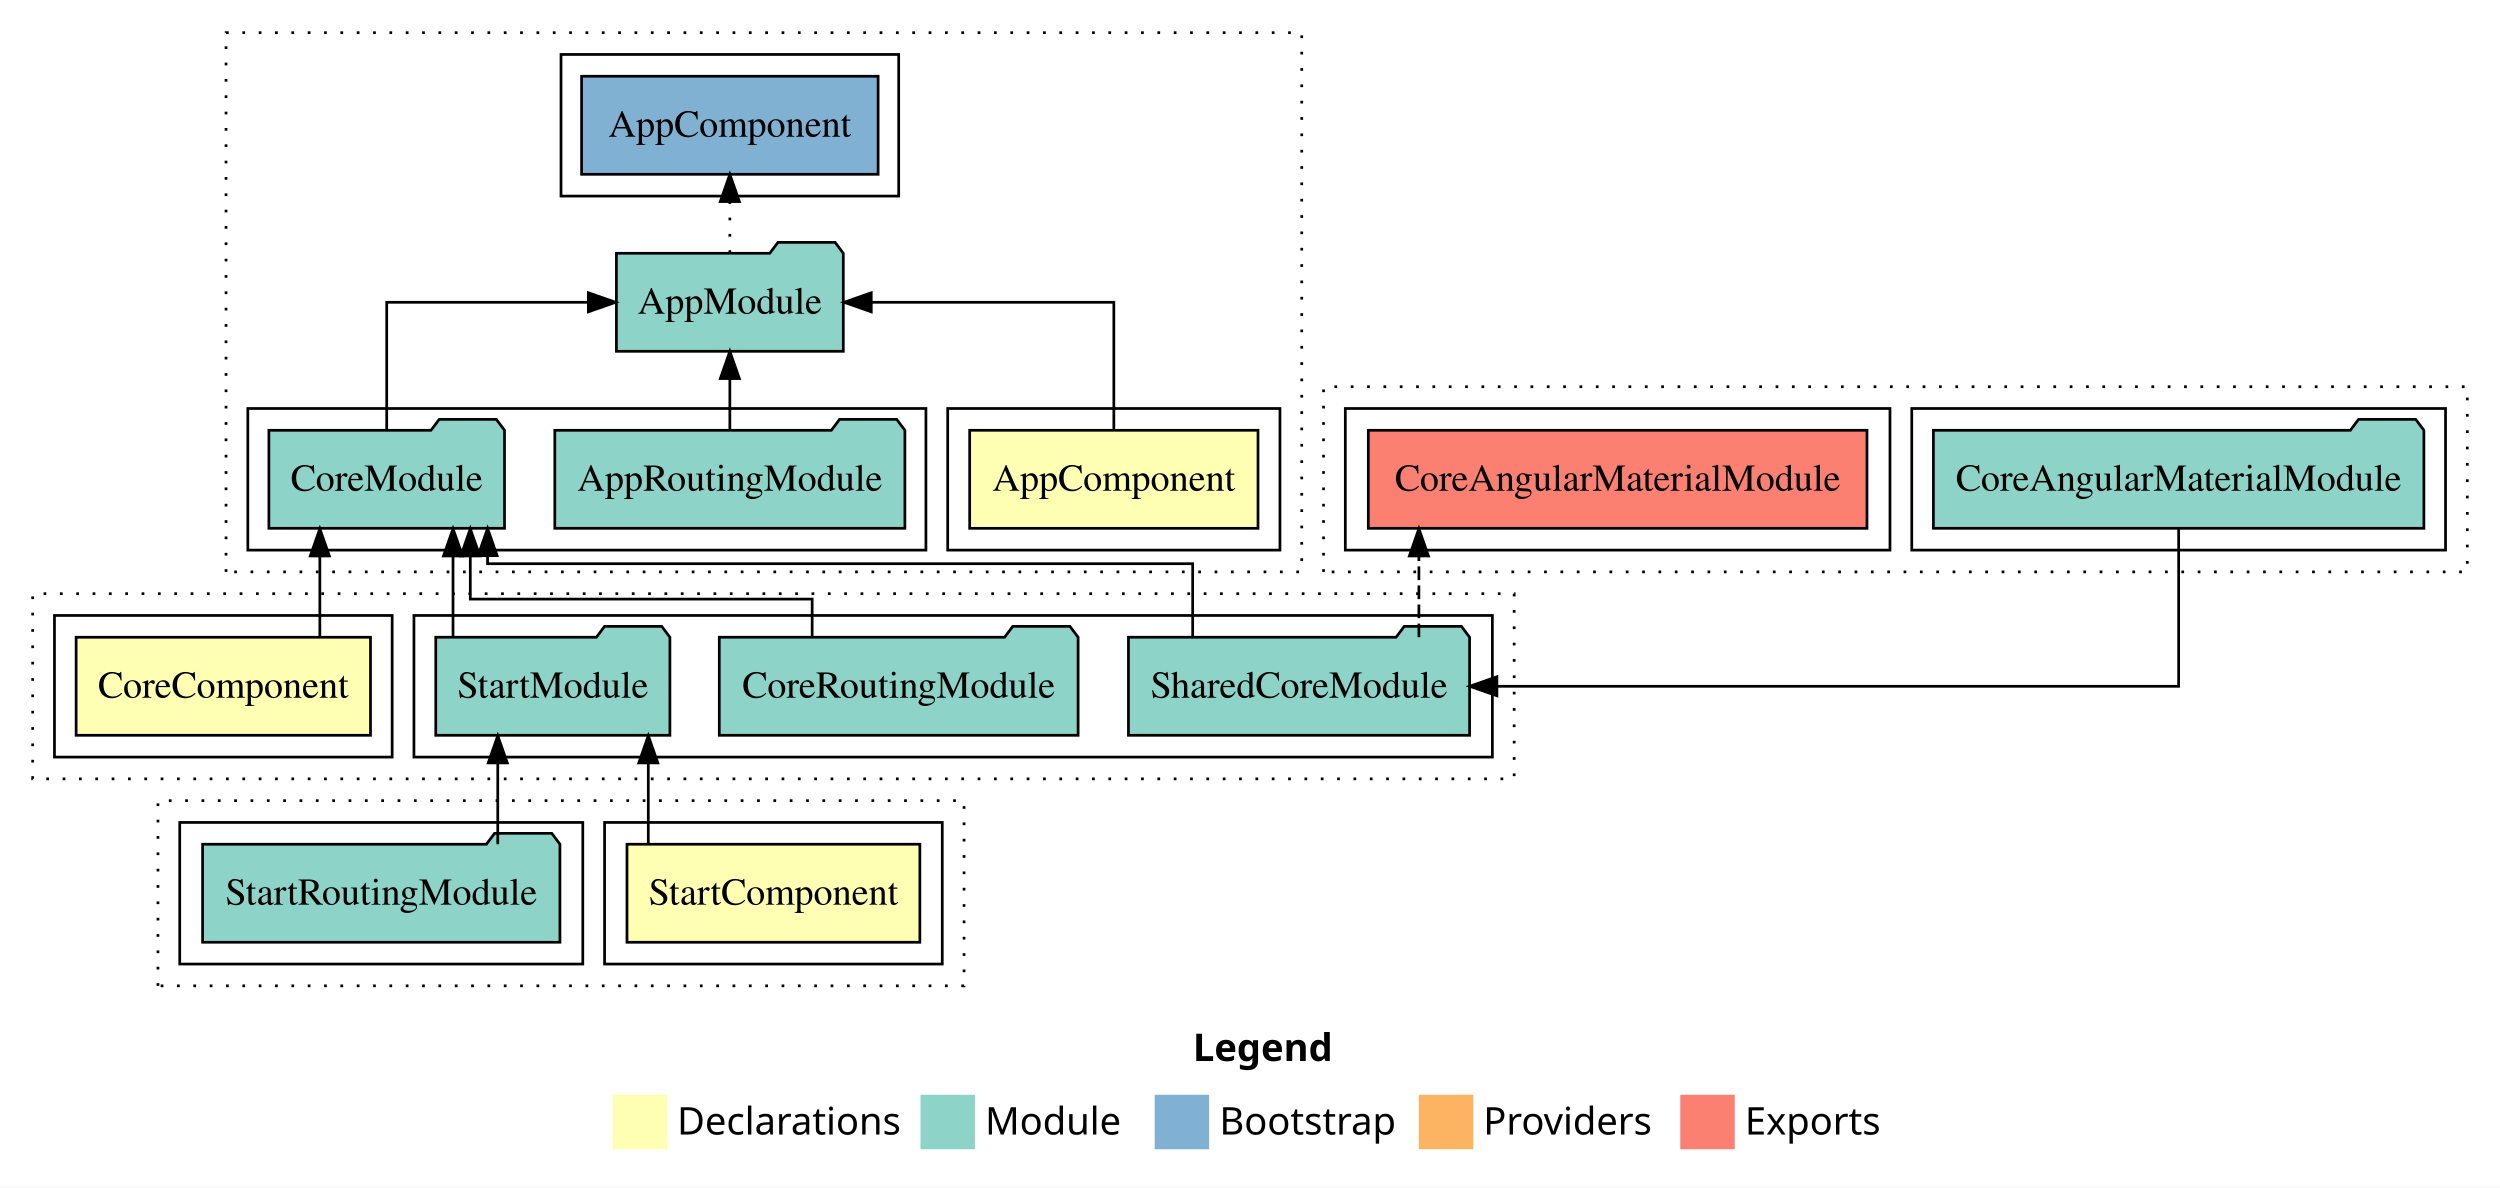
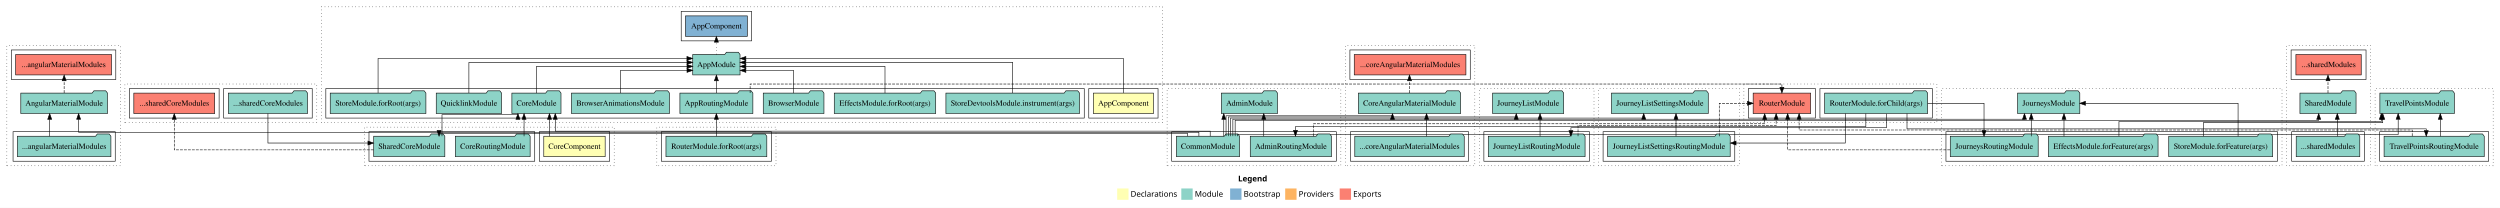
- <svg xmlns="http://www.w3.org/2000/svg" width="918pt" height="436pt" viewBox="0.00 0.00 918.00 436.00">
-   <g id="graph0" class="graph" transform="scale(1 1) rotate(0) translate(4 432)">
-     <polygon fill="#ffffff" stroke="transparent" points="-4,4 -4,-432 914,-432 914,4 -4,4" />
-     <text text-anchor="start" x="434.009" y="-42.4" font-family="sans-serif" font-weight="bold" font-size="14.00" fill="#000000">Legend</text>
-     <polygon fill="#ffffb3" stroke="transparent" points="221,-10 221,-30 241,-30 241,-10 221,-10" />
-     <text text-anchor="start" x="244.629" y="-15.4" font-family="sans-serif" font-size="14.00" fill="#000000">  Declarations</text>
-     <polygon fill="#8dd3c7" stroke="transparent" points="334,-10 334,-30 354,-30 354,-10 334,-10" />
-     <text text-anchor="start" x="357.725" y="-15.4" font-family="sans-serif" font-size="14.00" fill="#000000">  Module</text>
-     <polygon fill="#80b1d3" stroke="transparent" points="420,-10 420,-30 440,-30 440,-10 420,-10" />
-     <text text-anchor="start" x="443.781" y="-15.4" font-family="sans-serif" font-size="14.00" fill="#000000">  Bootstrap</text>
-     <polygon fill="#fdb462" stroke="transparent" points="517,-10 517,-30 537,-30 537,-10 517,-10" />
-     <text text-anchor="start" x="540.673" y="-15.4" font-family="sans-serif" font-size="14.00" fill="#000000">  Providers</text>
-     <polygon fill="#fb8072" stroke="transparent" points="613,-10 613,-30 633,-30 633,-10 613,-10" />
-     <text text-anchor="start" x="636.726" y="-15.4" font-family="sans-serif" font-size="14.00" fill="#000000">  Exports</text>
+ <svg xmlns="http://www.w3.org/2000/svg" width="4404pt" height="366pt" viewBox="0.00 0.00 4404.00 366.00">
+   <g id="graph0" class="graph" transform="scale(1 1) rotate(0) translate(4 362)">
+     <polygon fill="#ffffff" stroke="transparent" points="-4,4 -4,-362 4400,-362 4400,4 -4,4" />
+     <text text-anchor="start" x="2177.009" y="-42.4" font-family="sans-serif" font-weight="bold" font-size="14.00" fill="#000000">Legend</text>
+     <polygon fill="#ffffb3" stroke="transparent" points="1964,-10 1964,-30 1984,-30 1984,-10 1964,-10" />
+     <text text-anchor="start" x="1987.629" y="-15.4" font-family="sans-serif" font-size="14.00" fill="#000000">  Declarations</text>
+     <polygon fill="#8dd3c7" stroke="transparent" points="2077,-10 2077,-30 2097,-30 2097,-10 2077,-10" />
+     <text text-anchor="start" x="2100.725" y="-15.4" font-family="sans-serif" font-size="14.00" fill="#000000">  Module</text>
+     <polygon fill="#80b1d3" stroke="transparent" points="2163,-10 2163,-30 2183,-30 2183,-10 2163,-10" />
+     <text text-anchor="start" x="2186.781" y="-15.4" font-family="sans-serif" font-size="14.00" fill="#000000">  Bootstrap</text>
+     <polygon fill="#fdb462" stroke="transparent" points="2260,-10 2260,-30 2280,-30 2280,-10 2260,-10" />
+     <text text-anchor="start" x="2283.673" y="-15.4" font-family="sans-serif" font-size="14.00" fill="#000000">  Providers</text>
+     <polygon fill="#fb8072" stroke="transparent" points="2356,-10 2356,-30 2376,-30 2376,-10 2356,-10" />
+     <text text-anchor="start" x="2379.726" y="-15.4" font-family="sans-serif" font-size="14.00" fill="#000000">  Exports</text>
+     <g id="clust1" class="cluster">
+       <polygon fill="none" stroke="#000000" stroke-dasharray="1,5" points="2052,-70 2052,-206 2358,-206 2358,-70 2052,-70" />
+     </g>
+     <g id="clust3" class="cluster">
+       <polygon fill="none" stroke="#000000" points="2060,-78 2060,-130 2350,-130 2350,-78 2060,-78" />
+     </g>
    <g id="clust7" class="cluster">
-       <polygon fill="none" stroke="#000000" stroke-dasharray="1,5" points="79,-222 79,-420 474,-420 474,-222 79,-222" />
-     </g>
-     <g id="clust8" class="cluster">
-       <polygon fill="none" stroke="#000000" points="344,-230 344,-282 466,-282 466,-230 344,-230" />
+       <polygon fill="none" stroke="#000000" stroke-dasharray="1,5" points="3068,-146 3068,-214 3408,-214 3408,-146 3068,-146" />
+     </g>
+     <g id="clust9" class="cluster">
+       <polygon fill="none" stroke="#000000" points="3202,-154 3202,-206 3400,-206 3400,-154 3202,-154" />
    </g>
    <g id="clust10" class="cluster">
-       <polygon fill="none" stroke="#000000" points="87,-230 87,-282 336,-282 336,-230 87,-230" />
-     </g>
-     <g id="clust12" class="cluster">
-       <polygon fill="none" stroke="#000000" points="202,-360 202,-412 326,-412 326,-360 202,-360" />
+       <polygon fill="none" stroke="#000000" points="3076,-154 3076,-206 3194,-206 3194,-154 3076,-154" />
+     </g>
+     <g id="clust13" class="cluster">
+       <polygon fill="none" stroke="#000000" stroke-dasharray="1,5" points="8,-70 8,-282 208,-282 208,-70 8,-70" />
+     </g>
+     <g id="clust15" class="cluster">
+       <polygon fill="none" stroke="#000000" points="19,-78 19,-130 199,-130 199,-78 19,-78" />
+     </g>
+     <g id="clust16" class="cluster">
+       <polygon fill="none" stroke="#000000" points="16,-222 16,-274 200,-274 200,-222 16,-222" />
+     </g>
+     <g id="clust19" class="cluster">
+       <polygon fill="none" stroke="#000000" stroke-dasharray="1,5" points="562,-146 562,-350 2044,-350 2044,-146 562,-146" />
+     </g>
+     <g id="clust20" class="cluster">
+       <polygon fill="none" stroke="#000000" points="1914,-154 1914,-206 2036,-206 2036,-154 1914,-154" />
+     </g>
+     <g id="clust22" class="cluster">
+       <polygon fill="none" stroke="#000000" points="570,-154 570,-206 1906,-206 1906,-154 570,-154" />
+     </g>
+     <g id="clust24" class="cluster">
+       <polygon fill="none" stroke="#000000" points="1196,-290 1196,-342 1320,-342 1320,-290 1196,-290" />
    </g>
    <g id="clust26" class="cluster">
-       <polygon fill="none" stroke="#000000" stroke-dasharray="1,5" points="8,-146 8,-214 552,-214 552,-146 8,-146" />
-     </g>
-     <g id="clust27" class="cluster">
-       <polygon fill="none" stroke="#000000" points="16,-154 16,-206 140,-206 140,-154 16,-154" />
-     </g>
-     <g id="clust29" class="cluster">
-       <polygon fill="none" stroke="#000000" points="148,-154 148,-206 544,-206 544,-154 148,-154" />
+       <polygon fill="none" stroke="#000000" stroke-dasharray="1,5" points="1153,-70 1153,-138 1363,-138 1363,-70 1153,-70" />
+     </g>
+     <g id="clust28" class="cluster">
+       <polygon fill="none" stroke="#000000" points="1161,-78 1161,-130 1355,-130 1355,-78 1161,-78" />
+     </g>
+     <g id="clust32" class="cluster">
+       <polygon fill="none" stroke="#000000" stroke-dasharray="1,5" points="2366,-70 2366,-282 2594,-282 2594,-70 2366,-70" />
+     </g>
+     <g id="clust34" class="cluster">
+       <polygon fill="none" stroke="#000000" points="2375,-78 2375,-130 2583,-130 2583,-78 2375,-78" />
+     </g>
+     <g id="clust35" class="cluster">
+       <polygon fill="none" stroke="#000000" points="2374,-222 2374,-274 2586,-274 2586,-222 2374,-222" />
+     </g>
+     <g id="clust38" class="cluster">
+       <polygon fill="none" stroke="#000000" stroke-dasharray="1,5" points="638,-70 638,-138 1078,-138 1078,-70 638,-70" />
    </g>
    <g id="clust39" class="cluster">
-       <polygon fill="none" stroke="#000000" stroke-dasharray="1,5" points="482,-222 482,-290 902,-290 902,-222 482,-222" />
+       <polygon fill="none" stroke="#000000" points="946,-78 946,-130 1070,-130 1070,-78 946,-78" />
    </g>
    <g id="clust41" class="cluster">
-       <polygon fill="none" stroke="#000000" points="698,-230 698,-282 894,-282 894,-230 698,-230" />
-     </g>
-     <g id="clust42" class="cluster">
-       <polygon fill="none" stroke="#000000" points="490,-230 490,-282 690,-282 690,-230 490,-230" />
-     </g>
-     <g id="clust51" class="cluster">
-       <polygon fill="none" stroke="#000000" stroke-dasharray="1,5" points="54,-70 54,-138 350,-138 350,-70 54,-70" />
-     </g>
-     <g id="clust52" class="cluster">
-       <polygon fill="none" stroke="#000000" points="218,-78 218,-130 342,-130 342,-78 218,-78" />
-     </g>
-     <g id="clust54" class="cluster">
-       <polygon fill="none" stroke="#000000" points="62,-78 62,-130 210,-130 210,-78 62,-78" />
+       <polygon fill="none" stroke="#000000" points="646,-78 646,-130 938,-130 938,-78 646,-78" />
+     </g>
+     <g id="clust45" class="cluster">
+       <polygon fill="none" stroke="#000000" stroke-dasharray="1,5" points="2602,-70 2602,-206 2804,-206 2804,-70 2602,-70" />
+     </g>
+     <g id="clust47" class="cluster">
+       <polygon fill="none" stroke="#000000" points="2610,-78 2610,-130 2796,-130 2796,-78 2610,-78" />
+     </g>
+     <g id="clust57" class="cluster">
+       <polygon fill="none" stroke="#000000" stroke-dasharray="1,5" points="2812,-70 2812,-206 3060,-206 3060,-70 2812,-70" />
+     </g>
+     <g id="clust59" class="cluster">
+       <polygon fill="none" stroke="#000000" points="2820,-78 2820,-130 3052,-130 3052,-78 2820,-78" />
+     </g>
+     <g id="clust69" class="cluster">
+       <polygon fill="none" stroke="#000000" stroke-dasharray="1,5" points="3416,-70 3416,-206 4016,-206 4016,-70 3416,-70" />
+     </g>
+     <g id="clust71" class="cluster">
+       <polygon fill="none" stroke="#000000" points="3424,-78 3424,-130 4008,-130 4008,-78 3424,-78" />
+     </g>
+     <g id="clust81" class="cluster">
+       <polygon fill="none" stroke="#000000" stroke-dasharray="1,5" points="216,-146 216,-214 554,-214 554,-146 216,-146" />
+     </g>
+     <g id="clust83" class="cluster">
+       <polygon fill="none" stroke="#000000" points="390,-154 390,-206 546,-206 546,-154 390,-154" />
+     </g>
+     <g id="clust84" class="cluster">
+       <polygon fill="none" stroke="#000000" points="224,-154 224,-206 382,-206 382,-154 224,-154" />
+     </g>
+     <g id="clust87" class="cluster">
+       <polygon fill="none" stroke="#000000" stroke-dasharray="1,5" points="4024,-70 4024,-282 4172,-282 4172,-70 4024,-70" />
+     </g>
+     <g id="clust89" class="cluster">
+       <polygon fill="none" stroke="#000000" points="4033,-78 4033,-130 4161,-130 4161,-78 4033,-78" />
+     </g>
+     <g id="clust90" class="cluster">
+       <polygon fill="none" stroke="#000000" points="4032,-222 4032,-274 4164,-274 4164,-222 4032,-222" />
+     </g>
+     <g id="clust93" class="cluster">
+       <polygon fill="none" stroke="#000000" stroke-dasharray="1,5" points="4180,-70 4180,-206 4388,-206 4388,-70 4180,-70" />
+     </g>
+     <g id="clust95" class="cluster">
+       <polygon fill="none" stroke="#000000" points="4188,-78 4188,-130 4380,-130 4380,-78 4188,-78" />
    </g>
    <g id="node1" class="node">
-       <polygon fill="#ffffb3" stroke="#000000" points="457.94,-274 352.06,-274 352.06,-238 457.94,-238 457.94,-274" />
-       <text text-anchor="middle" x="405" y="-251.8" font-family="Times,serif" font-size="14.00" fill="#000000">AppComponent</text>
+       <polygon fill="#8dd3c7" stroke="#000000" points="2179.668,-122 2176.668,-126 2155.668,-126 2152.668,-122 2068.332,-122 2068.332,-86 2179.668,-86 2179.668,-122" />
+       <text text-anchor="middle" x="2124" y="-99.8" font-family="Times,serif" font-size="14.00" fill="#000000">CommonModule</text>
+     </g>
+     <g id="node3" class="node">
+       <polygon fill="#8dd3c7" stroke="#000000" points="2246.439,-198 2243.439,-202 2222.439,-202 2219.439,-198 2147.561,-198 2147.561,-162 2246.439,-162 2246.439,-198" />
+       <text text-anchor="middle" x="2197" y="-175.8" font-family="Times,serif" font-size="14.00" fill="#000000">AdminModule</text>
+     </g>
+     <g id="edge1" class="edge">
+       <path fill="none" stroke="#000000" d="M2151.788,-122.011C2151.788,-122.011 2151.788,-151.855 2151.788,-151.855" />
+       <polygon fill="#000000" stroke="#000000" points="2148.288,-151.855 2151.788,-161.855 2155.288,-151.855 2148.288,-151.855" />
+     </g>
+     <g id="node7" class="node">
+       <polygon fill="#8dd3c7" stroke="#000000" points="185.343,-198 182.343,-202 161.343,-202 158.343,-198 32.657,-198 32.657,-162 185.343,-162 185.343,-198" />
+       <text text-anchor="middle" x="109" y="-175.8" font-family="Times,serif" font-size="14.00" fill="#000000">AngularMaterialModule</text>
+     </g>
+     <g id="edge5" class="edge">
+       <path fill="none" stroke="#000000" d="M2107.974,-122.169C2107.974,-126.046 2107.974,-129 2107.974,-129 2107.974,-129 134.474,-129 134.474,-129 134.474,-129 134.474,-151.876 134.474,-151.876" />
+       <polygon fill="#000000" stroke="#000000" points="130.974,-151.876 134.474,-161.876 137.974,-151.876 130.974,-151.876" />
+     </g>
+     <g id="node14" class="node">
+       <polygon fill="#8dd3c7" stroke="#000000" points="984.262,-198 981.262,-202 960.262,-202 957.262,-198 897.738,-198 897.738,-162 984.262,-162 984.262,-198" />
+       <text text-anchor="middle" x="941" y="-175.8" font-family="Times,serif" font-size="14.00" fill="#000000">CoreModule</text>
+     </g>
+     <g id="edge24" class="edge">
+       <path fill="none" stroke="#000000" d="M2127.878,-122.159C2127.878,-127.043 2127.878,-131 2127.878,-131 2127.878,-131 974.163,-131 974.163,-131 974.163,-131 974.163,-151.754 974.163,-151.754" />
+       <polygon fill="#000000" stroke="#000000" points="970.663,-151.754 974.163,-161.754 977.663,-151.754 970.663,-151.754" />
+     </g>
+     <g id="node22" class="node">
+       <polygon fill="#8dd3c7" stroke="#000000" points="2569.055,-198 2566.055,-202 2545.055,-202 2542.055,-198 2388.945,-198 2388.945,-162 2569.055,-162 2569.055,-198" />
+       <text text-anchor="middle" x="2479" y="-175.8" font-family="Times,serif" font-size="14.00" fill="#000000">CoreAngularMaterialModule</text>
+     </g>
+     <g id="edge20" class="edge">
+       <path fill="none" stroke="#000000" d="M2155.794,-122.282C2155.794,-137.948 2155.794,-158 2155.794,-158 2155.794,-158 2448.991,-158 2448.991,-158 2448.991,-158 2448.991,-158.383 2448.991,-158.383" />
+       <polygon fill="#000000" stroke="#000000" points="2445.491,-151.832 2448.991,-161.832 2452.491,-151.832 2445.491,-151.832" />
+     </g>
+     <g id="node26" class="node">
+       <polygon fill="#8dd3c7" stroke="#000000" points="779.635,-122 776.635,-126 755.635,-126 752.635,-122 654.365,-122 654.365,-86 779.635,-86 779.635,-122" />
+       <text text-anchor="middle" x="717" y="-99.8" font-family="Times,serif" font-size="14.00" fill="#000000">SharedCoreModule</text>
+     </g>
+     <g id="edge41" class="edge">
+       <path fill="none" stroke="#000000" d="M2088.07,-122.122C2088.07,-124.973 2088.07,-127 2088.07,-127 2088.07,-127 769.425,-127 769.425,-127 769.425,-127 769.425,-126.512 769.425,-126.512" />
+       <polygon fill="#000000" stroke="#000000" points="772.925,-132.122 769.425,-122.122 765.925,-132.122 772.925,-132.122" />
+     </g>
+     <g id="node28" class="node">
+       <polygon fill="#8dd3c7" stroke="#000000" points="2750.648,-198 2747.648,-202 2726.648,-202 2723.648,-198 2625.352,-198 2625.352,-162 2750.648,-162 2750.648,-198" />
+       <text text-anchor="middle" x="2688" y="-175.8" font-family="Times,serif" font-size="14.00" fill="#000000">JourneyListModule</text>
+     </g>
+     <g id="edge27" class="edge">
+       <path fill="none" stroke="#000000" d="M2159.801,-122.187C2159.801,-137.182 2159.801,-156 2159.801,-156 2159.801,-156 2667.059,-156 2667.059,-156 2667.059,-156 2667.059,-156.581 2667.059,-156.581" />
+       <polygon fill="#000000" stroke="#000000" points="2663.559,-151.81 2667.059,-161.81 2670.559,-151.81 2663.559,-151.81" />
+     </g>
+     <g id="node30" class="node">
+       <polygon fill="#8dd3c7" stroke="#000000" points="3005.262,-198 3002.262,-202 2981.262,-202 2978.262,-198 2834.738,-198 2834.738,-162 3005.262,-162 3005.262,-198" />
+       <text text-anchor="middle" x="2920" y="-175.8" font-family="Times,serif" font-size="14.00" fill="#000000">JourneyListSettingsModule</text>
+     </g>
+     <g id="edge31" class="edge">
+       <path fill="none" stroke="#000000" d="M2163.807,-122.051C2163.807,-136.373 2163.807,-154 2163.807,-154 2163.807,-154 2891.54,-154 2891.54,-154 2891.54,-154 2891.54,-154.794 2891.54,-154.794" />
+       <polygon fill="#000000" stroke="#000000" points="2888.04,-151.942 2891.54,-161.942 2895.04,-151.942 2888.04,-151.942" />
+     </g>
+     <g id="node34" class="node">
+       <polygon fill="#8dd3c7" stroke="#000000" points="3659.815,-198 3656.815,-202 3635.815,-202 3632.815,-198 3550.185,-198 3550.185,-162 3659.815,-162 3659.815,-198" />
+       <text text-anchor="middle" x="3605" y="-175.8" font-family="Times,serif" font-size="14.00" fill="#000000">JourneysModule</text>
+     </g>
+     <g id="edge35" class="edge">
+       <path fill="none" stroke="#000000" d="M2167.814,-122.147C2167.814,-135.739 2167.814,-152 2167.814,-152 2167.814,-152 3562.301,-152 3562.301,-152 3562.301,-152 3562.301,-152.979 3562.301,-152.979" />
+       <polygon fill="#000000" stroke="#000000" points="3558.801,-151.793 3562.301,-161.793 3565.801,-151.793 3558.801,-151.793" />
+     </g>
+     <g id="node38" class="node">
+       <polygon fill="#8dd3c7" stroke="#000000" points="4146.423,-198 4143.423,-202 4122.423,-202 4119.423,-198 4047.577,-198 4047.577,-162 4146.423,-162 4146.423,-198" />
+       <text text-anchor="middle" x="4097" y="-175.8" font-family="Times,serif" font-size="14.00" fill="#000000">SharedModule</text>
+     </g>
+     <g id="edge44" class="edge">
+       <path fill="none" stroke="#000000" d="M2171.821,-122.18C2171.821,-135.038 2171.821,-150 2171.821,-150 2171.821,-150 4080.596,-150 4080.596,-150 4080.596,-150 4080.596,-151.857 4080.596,-151.857" />
+       <polygon fill="#000000" stroke="#000000" points="4077.096,-151.857 4080.596,-161.857 4084.096,-151.857 4077.096,-151.857" />
+     </g>
+     <g id="node41" class="node">
+       <polygon fill="#8dd3c7" stroke="#000000" points="4319.591,-198 4316.591,-202 4295.591,-202 4292.591,-198 4188.409,-198 4188.409,-162 4319.591,-162 4319.591,-198" />
+       <text text-anchor="middle" x="4254" y="-175.8" font-family="Times,serif" font-size="14.00" fill="#000000">TravelPointsModule</text>
+     </g>
+     <g id="edge47" class="edge">
+       <path fill="none" stroke="#000000" d="M2175.827,-122.08C2175.827,-123.846 2175.827,-125 2175.827,-125 2175.827,-125 4220.626,-125 4220.626,-125 4220.626,-125 4220.626,-151.991 4220.626,-151.991" />
+       <polygon fill="#000000" stroke="#000000" points="4217.126,-151.991 4220.626,-161.991 4224.126,-151.991 4217.126,-151.991" />
    </g>
    <g id="node2" class="node">
-       <polygon fill="#8dd3c7" stroke="#000000" points="305.657,-339 302.657,-343 281.657,-343 278.657,-339 222.343,-339 222.343,-303 305.657,-303 305.657,-339" />
-       <text text-anchor="middle" x="264" y="-316.8" font-family="Times,serif" font-size="14.00" fill="#000000">AppModule</text>
-     </g>
-     <g id="edge1" class="edge">
-       <path fill="none" stroke="#000000" d="M405,-274.106C405,-293.339 405,-321 405,-321 405,-321 315.923,-321 315.923,-321" />
-       <polygon fill="#000000" stroke="#000000" points="315.923,-317.5 305.923,-321 315.923,-324.5 315.923,-317.5" />
+       <polygon fill="#8dd3c7" stroke="#000000" points="2341.556,-122 2338.556,-126 2317.556,-126 2314.556,-122 2198.444,-122 2198.444,-86 2341.556,-86 2341.556,-122" />
+       <text text-anchor="middle" x="2270" y="-99.8" font-family="Times,serif" font-size="14.00" fill="#000000">AdminRoutingModule</text>
+     </g>
+     <g id="edge2" class="edge">
+       <path fill="none" stroke="#000000" d="M2222.221,-122.011C2222.221,-122.011 2222.221,-151.855 2222.221,-151.855" />
+       <polygon fill="#000000" stroke="#000000" points="2218.721,-151.855 2222.221,-161.855 2225.721,-151.855 2218.721,-151.855" />
    </g>
    <g id="node5" class="node">
-       <polygon fill="#80b1d3" stroke="#000000" points="318.439,-404 209.561,-404 209.561,-368 318.439,-368 318.439,-404" />
-       <text text-anchor="middle" x="264" y="-381.8" font-family="Times,serif" font-size="14.00" fill="#000000">AppComponent </text>
+       <polygon fill="#fb8072" stroke="#000000" points="3185.652,-198 3084.348,-198 3084.348,-162 3185.652,-162 3185.652,-198" />
+       <text text-anchor="middle" x="3135" y="-175.8" font-family="Times,serif" font-size="14.00" fill="#000000">RouterModule </text>
    </g>
    <g id="edge4" class="edge">
-       <path fill="none" stroke="#000000" stroke-dasharray="1,5" d="M264,-339.106C264,-339.106 264,-357.991 264,-357.991" />
-       <polygon fill="#000000" stroke="#000000" points="260.5,-357.991 264,-367.991 267.5,-357.991 260.5,-357.991" />
-     </g>
-     <g id="node3" class="node">
-       <polygon fill="#8dd3c7" stroke="#000000" points="328.274,-274 325.274,-278 304.274,-278 301.274,-274 199.726,-274 199.726,-238 328.274,-238 328.274,-274" />
-       <text text-anchor="middle" x="264" y="-251.8" font-family="Times,serif" font-size="14.00" fill="#000000">AppRoutingModule</text>
-     </g>
-     <g id="edge2" class="edge">
-       <path fill="none" stroke="#000000" d="M264,-274.106C264,-274.106 264,-292.991 264,-292.991" />
-       <polygon fill="#000000" stroke="#000000" points="260.5,-292.991 264,-302.991 267.5,-292.991 260.5,-292.991" />
+       <path fill="none" stroke="#000000" stroke-dasharray="5,2" d="M2309.925,-122.127C2309.925,-132.711 2309.925,-144 2309.925,-144 2309.925,-144 3104.654,-144 3104.654,-144 3104.654,-144 3104.654,-151.578 3104.654,-151.578" />
+       <polygon fill="#000000" stroke="#000000" points="3101.154,-151.578 3104.654,-161.578 3108.154,-151.578 3101.154,-151.578" />
    </g>
    <g id="node4" class="node">
-       <polygon fill="#8dd3c7" stroke="#000000" points="181.262,-274 178.262,-278 157.262,-278 154.262,-274 94.738,-274 94.738,-238 181.262,-238 181.262,-274" />
-       <text text-anchor="middle" x="138" y="-251.8" font-family="Times,serif" font-size="14.00" fill="#000000">CoreModule</text>
+       <polygon fill="#8dd3c7" stroke="#000000" points="3391.732,-198 3388.732,-202 3367.732,-202 3364.732,-198 3210.268,-198 3210.268,-162 3391.732,-162 3391.732,-198" />
+       <text text-anchor="middle" x="3301" y="-175.8" font-family="Times,serif" font-size="14.00" fill="#000000">RouterModule.forChild(args)</text>
    </g>
    <g id="edge3" class="edge">
-       <path fill="none" stroke="#000000" d="M138,-274.106C138,-293.339 138,-321 138,-321 138,-321 212.044,-321 212.044,-321" />
-       <polygon fill="#000000" stroke="#000000" points="212.044,-324.5 222.044,-321 212.044,-317.5 212.044,-324.5" />
+       <path fill="none" stroke="#000000" d="M3282.877,-161.898C3282.877,-150.914 3282.877,-139 3282.877,-139 3282.877,-139 2278.072,-139 2278.072,-139 2278.072,-139 2278.072,-132.32 2278.072,-132.32" />
+       <polygon fill="#000000" stroke="#000000" points="2281.572,-132.32 2278.072,-122.32 2274.572,-132.32 2281.572,-132.32" />
+     </g>
+     <g id="node27" class="node">
+       <polygon fill="#8dd3c7" stroke="#000000" points="2788.266,-122 2785.266,-126 2764.266,-126 2761.266,-122 2617.734,-122 2617.734,-86 2788.266,-86 2788.266,-122" />
+       <text text-anchor="middle" x="2703" y="-99.8" font-family="Times,serif" font-size="14.00" fill="#000000">JourneyListRoutingModule</text>
+     </g>
+     <g id="edge29" class="edge">
+       <path fill="none" stroke="#000000" d="M3319.123,-161.515C3319.123,-149.86 3319.123,-137 3319.123,-137 3319.123,-137 2763.344,-137 2763.344,-137 2763.344,-137 2763.344,-132.045 2763.344,-132.045" />
+       <polygon fill="#000000" stroke="#000000" points="2766.844,-132.045 2763.344,-122.045 2759.844,-132.045 2766.844,-132.045" />
+     </g>
+     <g id="node29" class="node">
+       <polygon fill="#8dd3c7" stroke="#000000" points="3043.879,-122 3040.879,-126 3019.879,-126 3016.879,-122 2828.121,-122 2828.121,-86 3043.879,-86 3043.879,-122" />
+       <text text-anchor="middle" x="2936" y="-99.8" font-family="Times,serif" font-size="14.00" fill="#000000">JourneyListSettingsRoutingModule</text>
+     </g>
+     <g id="edge33" class="edge">
+       <path fill="none" stroke="#000000" d="M3246.63,-161.973C3246.63,-141.233 3246.63,-110 3246.63,-110 3246.63,-110 3054.207,-110 3054.207,-110" />
+       <polygon fill="#000000" stroke="#000000" points="3054.207,-106.5 3044.207,-110 3054.207,-113.5 3054.207,-106.5" />
+     </g>
+     <g id="node31" class="node">
+       <polygon fill="#8dd3c7" stroke="#000000" points="3586.433,-122 3583.433,-126 3562.433,-126 3559.433,-122 3431.567,-122 3431.567,-86 3586.433,-86 3586.433,-122" />
+       <text text-anchor="middle" x="3509" y="-99.8" font-family="Times,serif" font-size="14.00" fill="#000000">JourneysRoutingModule</text>
+     </g>
+     <g id="edge39" class="edge">
+       <path fill="none" stroke="#000000" d="M3391.857,-180C3440.723,-180 3491.064,-180 3491.064,-180 3491.064,-180 3491.064,-132.011 3491.064,-132.011" />
+       <polygon fill="#000000" stroke="#000000" points="3494.564,-132.011 3491.064,-122.011 3487.564,-132.011 3494.564,-132.011" />
+     </g>
+     <g id="node40" class="node">
+       <polygon fill="#8dd3c7" stroke="#000000" points="4372.209,-122 4369.209,-126 4348.209,-126 4345.209,-122 4195.791,-122 4195.791,-86 4372.209,-86 4372.209,-122" />
+       <text text-anchor="middle" x="4284" y="-99.8" font-family="Times,serif" font-size="14.00" fill="#000000">TravelPointsRoutingModule</text>
+     </g>
+     <g id="edge51" class="edge">
+       <path fill="none" stroke="#000000" d="M3355.37,-161.956C3355.37,-149.437 3355.37,-135 3355.37,-135 3355.37,-135 4270.086,-135 4270.086,-135 4270.086,-135 4270.086,-132.033 4270.086,-132.033" />
+       <polygon fill="#000000" stroke="#000000" points="4273.586,-132.033 4270.086,-122.033 4266.586,-132.033 4273.586,-132.033" />
    </g>
    <g id="node6" class="node">
-       <polygon fill="#ffffb3" stroke="#000000" points="132.045,-198 23.955,-198 23.955,-162 132.045,-162 132.045,-198" />
-       <text text-anchor="middle" x="78" y="-175.8" font-family="Times,serif" font-size="14.00" fill="#000000">CoreComponent</text>
-     </g>
-     <g id="edge5" class="edge">
-       <path fill="none" stroke="#000000" d="M113.446,-198.011C113.446,-198.011 113.446,-227.855 113.446,-227.855" />
-       <polygon fill="#000000" stroke="#000000" points="109.946,-227.855 113.446,-237.855 116.946,-227.855 109.946,-227.855" />
-     </g>
-     <g id="node7" class="node">
-       <polygon fill="#8dd3c7" stroke="#000000" points="391.88,-198 388.88,-202 367.88,-202 364.88,-198 260.12,-198 260.12,-162 391.88,-162 391.88,-198" />
-       <text text-anchor="middle" x="326" y="-175.8" font-family="Times,serif" font-size="14.00" fill="#000000">CoreRoutingModule</text>
+       <polygon fill="#8dd3c7" stroke="#000000" points="191.396,-122 188.396,-126 167.396,-126 164.396,-122 26.604,-122 26.604,-86 191.396,-86 191.396,-122" />
+       <text text-anchor="middle" x="109" y="-99.8" font-family="Times,serif" font-size="14.00" fill="#000000">...angularMaterialModules</text>
    </g>
    <g id="edge6" class="edge">
-       <path fill="none" stroke="#000000" d="M294.224,-198.243C294.224,-205.43 294.224,-212 294.224,-212 294.224,-212 168.693,-212 168.693,-212 168.693,-212 168.693,-227.85 168.693,-227.85" />
-       <polygon fill="#000000" stroke="#000000" points="165.193,-227.849 168.693,-237.85 172.193,-227.85 165.193,-227.849" />
+       <path fill="none" stroke="#000000" d="M83.526,-122.011C83.526,-122.011 83.526,-151.855 83.526,-151.855" />
+       <polygon fill="#000000" stroke="#000000" points="80.026,-151.855 83.526,-161.855 87.026,-151.855 80.026,-151.855" />
    </g>
    <g id="node8" class="node">
-       <polygon fill="#8dd3c7" stroke="#000000" points="535.635,-198 532.635,-202 511.635,-202 508.635,-198 410.365,-198 410.365,-162 535.635,-162 535.635,-198" />
-       <text text-anchor="middle" x="473" y="-175.8" font-family="Times,serif" font-size="14.00" fill="#000000">SharedCoreModule</text>
+       <polygon fill="#fb8072" stroke="#000000" points="192.396,-266 23.604,-266 23.604,-230 192.396,-230 192.396,-266" />
+       <text text-anchor="middle" x="108" y="-243.8" font-family="Times,serif" font-size="14.00" fill="#000000">...angularMaterialModules </text>
    </g>
    <g id="edge7" class="edge">
-       <path fill="none" stroke="#000000" d="M433.951,-198.044C433.951,-210.563 433.951,-225 433.951,-225 433.951,-225 175.037,-225 175.037,-225 175.037,-225 175.037,-227.967 175.037,-227.967" />
-       <polygon fill="#000000" stroke="#000000" points="171.537,-227.967 175.037,-237.967 178.537,-227.967 171.537,-227.967" />
+       <path fill="none" stroke="#000000" stroke-dasharray="5,2" d="M109,-198.223C109,-198.223 109,-219.727 109,-219.727" />
+       <polygon fill="#000000" stroke="#000000" points="105.5,-219.727 109,-229.727 112.5,-219.727 105.5,-219.727" />
+     </g>
+     <g id="node9" class="node">
+       <polygon fill="#ffffb3" stroke="#000000" points="2027.94,-198 1922.06,-198 1922.06,-162 2027.94,-162 2027.94,-198" />
+       <text text-anchor="middle" x="1975" y="-175.8" font-family="Times,serif" font-size="14.00" fill="#000000">AppComponent</text>
+     </g>
+     <g id="node10" class="node">
+       <polygon fill="#8dd3c7" stroke="#000000" points="1299.657,-266 1296.657,-270 1275.657,-270 1272.657,-266 1216.343,-266 1216.343,-230 1299.657,-230 1299.657,-266" />
+       <text text-anchor="middle" x="1258" y="-243.8" font-family="Times,serif" font-size="14.00" fill="#000000">AppModule</text>
+     </g>
+     <g id="edge8" class="edge">
+       <path fill="none" stroke="#000000" d="M1975,-198.323C1975,-221.66 1975,-259 1975,-259 1975,-259 1309.911,-259 1309.911,-259" />
+       <polygon fill="#000000" stroke="#000000" points="1309.911,-255.5 1299.911,-259 1309.911,-262.5 1309.911,-255.5" />
+     </g>
+     <g id="node19" class="node">
+       <polygon fill="#80b1d3" stroke="#000000" points="1312.439,-334 1203.561,-334 1203.561,-298 1312.439,-298 1312.439,-334" />
+       <text text-anchor="middle" x="1258" y="-311.8" font-family="Times,serif" font-size="14.00" fill="#000000">AppComponent </text>
+     </g>
+     <g id="edge17" class="edge">
+       <path fill="none" stroke="#000000" stroke-dasharray="1,5" d="M1258,-266.223C1258,-266.223 1258,-287.727 1258,-287.727" />
+       <polygon fill="#000000" stroke="#000000" points="1254.5,-287.727 1258,-297.727 1261.5,-287.727 1254.5,-287.727" />
    </g>
    <g id="node11" class="node">
-       <polygon fill="#fb8072" stroke="#000000" points="681.555,-274 498.445,-274 498.445,-238 681.555,-238 681.555,-274" />
-       <text text-anchor="middle" x="590" y="-251.8" font-family="Times,serif" font-size="14.00" fill="#000000">CoreAngularMaterialModule </text>
+       <polygon fill="#8dd3c7" stroke="#000000" points="1447.473,-198 1444.473,-202 1423.473,-202 1420.473,-198 1340.527,-198 1340.527,-162 1447.473,-162 1447.473,-198" />
+       <text text-anchor="middle" x="1394" y="-175.8" font-family="Times,serif" font-size="14.00" fill="#000000">BrowserModule</text>
+     </g>
+     <g id="edge9" class="edge">
+       <path fill="none" stroke="#000000" d="M1394,-198.034C1394,-215.06 1394,-238 1394,-238 1394,-238 1309.914,-238 1309.914,-238" />
+       <polygon fill="#000000" stroke="#000000" points="1309.914,-234.5 1299.914,-238 1309.914,-241.5 1309.914,-234.5" />
+     </g>
+     <g id="node12" class="node">
+       <polygon fill="#8dd3c7" stroke="#000000" points="1322.274,-198 1319.274,-202 1298.274,-202 1295.274,-198 1193.726,-198 1193.726,-162 1322.274,-162 1322.274,-198" />
+       <text text-anchor="middle" x="1258" y="-175.8" font-family="Times,serif" font-size="14.00" fill="#000000">AppRoutingModule</text>
+     </g>
+     <g id="edge19" class="edge">
+       <path fill="none" stroke="#000000" stroke-dasharray="5,2" d="M1317.428,-198.194C1317.428,-206.278 1317.428,-214 1317.428,-214 1317.428,-214 3135,-214 3135,-214 3135,-214 3135,-208.194 3135,-208.194" />
+       <polygon fill="#000000" stroke="#000000" points="3138.5,-208.194 3135,-198.194 3131.5,-208.195 3138.5,-208.194" />
    </g>
    <g id="edge10" class="edge">
-       <path fill="none" stroke="#000000" stroke-dasharray="5,2" d="M517.02,-198.011C517.02,-198.011 517.02,-227.855 517.02,-227.855" />
-       <polygon fill="#000000" stroke="#000000" points="513.52,-227.855 517.02,-237.855 520.52,-227.855 513.52,-227.855" />
-     </g>
-     <g id="node9" class="node">
-       <polygon fill="#8dd3c7" stroke="#000000" points="241.989,-198 238.989,-202 217.989,-202 214.989,-198 156.011,-198 156.011,-162 241.989,-162 241.989,-198" />
-       <text text-anchor="middle" x="199" y="-175.8" font-family="Times,serif" font-size="14.00" fill="#000000">StartModule</text>
-     </g>
-     <g id="edge8" class="edge">
-       <path fill="none" stroke="#000000" d="M162.349,-198.011C162.349,-198.011 162.349,-227.855 162.349,-227.855" />
-       <polygon fill="#000000" stroke="#000000" points="158.85,-227.855 162.349,-237.855 165.85,-227.855 158.85,-227.855" />
-     </g>
-     <g id="node10" class="node">
-       <polygon fill="#8dd3c7" stroke="#000000" points="886.055,-274 883.055,-278 862.055,-278 859.055,-274 705.945,-274 705.945,-238 886.055,-238 886.055,-274" />
-       <text text-anchor="middle" x="796" y="-251.8" font-family="Times,serif" font-size="14.00" fill="#000000">CoreAngularMaterialModule</text>
-     </g>
-     <g id="edge9" class="edge">
-       <path fill="none" stroke="#000000" d="M796,-237.989C796,-215.515 796,-180 796,-180 796,-180 545.661,-180 545.661,-180" />
-       <polygon fill="#000000" stroke="#000000" points="545.661,-176.5 535.661,-180 545.661,-183.5 545.661,-176.5" />
-     </g>
-     <g id="node12" class="node">
-       <polygon fill="#ffffb3" stroke="#000000" points="333.772,-122 226.228,-122 226.228,-86 333.772,-86 333.772,-122" />
-       <text text-anchor="middle" x="280" y="-99.8" font-family="Times,serif" font-size="14.00" fill="#000000">StartComponent</text>
+       <path fill="none" stroke="#000000" d="M1258,-198.223C1258,-198.223 1258,-219.727 1258,-219.727" />
+       <polygon fill="#000000" stroke="#000000" points="1254.5,-219.727 1258,-229.727 1261.5,-219.727 1254.5,-219.727" />
+     </g>
+     <g id="node13" class="node">
+       <polygon fill="#8dd3c7" stroke="#000000" points="1175.302,-198 1172.302,-202 1151.302,-202 1148.302,-198 1002.698,-198 1002.698,-162 1175.302,-162 1175.302,-198" />
+       <text text-anchor="middle" x="1089" y="-175.8" font-family="Times,serif" font-size="14.00" fill="#000000">BrowserAnimationsModule</text>
    </g>
    <g id="edge11" class="edge">
-       <path fill="none" stroke="#000000" d="M234.054,-122.011C234.054,-122.011 234.054,-151.855 234.054,-151.855" />
-       <polygon fill="#000000" stroke="#000000" points="230.554,-151.855 234.054,-161.855 237.554,-151.855 230.554,-151.855" />
-     </g>
-     <g id="node13" class="node">
-       <polygon fill="#8dd3c7" stroke="#000000" points="201.607,-122 198.607,-126 177.607,-126 174.607,-122 70.393,-122 70.393,-86 201.607,-86 201.607,-122" />
-       <text text-anchor="middle" x="136" y="-99.8" font-family="Times,serif" font-size="14.00" fill="#000000">StartRoutingModule</text>
+       <path fill="none" stroke="#000000" d="M1089,-198.034C1089,-215.06 1089,-238 1089,-238 1089,-238 1206.225,-238 1206.225,-238" />
+       <polygon fill="#000000" stroke="#000000" points="1206.225,-241.5 1216.225,-238 1206.225,-234.5 1206.225,-241.5" />
    </g>
    <g id="edge12" class="edge">
-       <path fill="none" stroke="#000000" d="M178.78,-122.011C178.78,-122.011 178.78,-151.855 178.78,-151.855" />
-       <polygon fill="#000000" stroke="#000000" points="175.28,-151.855 178.78,-161.855 182.28,-151.855 175.28,-151.855" />
+       <path fill="none" stroke="#000000" d="M941,-198.106C941,-217.339 941,-245 941,-245 941,-245 1206.232,-245 1206.232,-245" />
+       <polygon fill="#000000" stroke="#000000" points="1206.232,-248.5 1216.232,-245 1206.232,-241.5 1206.232,-248.5" />
+     </g>
+     <g id="node15" class="node">
+       <polygon fill="#8dd3c7" stroke="#000000" points="879.544,-198 876.544,-202 855.544,-202 852.544,-198 764.456,-198 764.456,-162 879.544,-162 879.544,-198" />
+       <text text-anchor="middle" x="822" y="-175.8" font-family="Times,serif" font-size="14.00" fill="#000000">QuicklinkModule</text>
+     </g>
+     <g id="edge13" class="edge">
+       <path fill="none" stroke="#000000" d="M822,-198.169C822,-219.498 822,-252 822,-252 822,-252 1206.195,-252 1206.195,-252" />
+       <polygon fill="#000000" stroke="#000000" points="1206.195,-255.5 1216.195,-252 1206.195,-248.5 1206.195,-255.5" />
+     </g>
+     <g id="node16" class="node">
+       <polygon fill="#8dd3c7" stroke="#000000" points="746.288,-198 743.288,-202 722.288,-202 719.288,-198 577.712,-198 577.712,-162 746.288,-162 746.288,-198" />
+       <text text-anchor="middle" x="662" y="-175.8" font-family="Times,serif" font-size="14.00" fill="#000000">StoreModule.forRoot(args)</text>
+     </g>
+     <g id="edge14" class="edge">
+       <path fill="none" stroke="#000000" d="M662,-198.323C662,-221.66 662,-259 662,-259 662,-259 1206.09,-259 1206.09,-259" />
+       <polygon fill="#000000" stroke="#000000" points="1206.091,-262.5 1216.09,-259 1206.09,-255.5 1206.091,-262.5" />
+     </g>
+     <g id="node17" class="node">
+       <polygon fill="#8dd3c7" stroke="#000000" points="1897.669,-198 1894.669,-202 1873.669,-202 1870.669,-198 1662.331,-198 1662.331,-162 1897.669,-162 1897.669,-198" />
+       <text text-anchor="middle" x="1780" y="-175.8" font-family="Times,serif" font-size="14.00" fill="#000000">StoreDevtoolsModule.instrument(args)</text>
+     </g>
+     <g id="edge15" class="edge">
+       <path fill="none" stroke="#000000" d="M1780,-198.169C1780,-219.498 1780,-252 1780,-252 1780,-252 1309.835,-252 1309.835,-252" />
+       <polygon fill="#000000" stroke="#000000" points="1309.835,-248.5 1299.835,-252 1309.835,-255.5 1309.835,-248.5" />
+     </g>
+     <g id="node18" class="node">
+       <polygon fill="#8dd3c7" stroke="#000000" points="1644.377,-198 1641.377,-202 1620.377,-202 1617.377,-198 1465.623,-198 1465.623,-162 1644.377,-162 1644.377,-198" />
+       <text text-anchor="middle" x="1555" y="-175.8" font-family="Times,serif" font-size="14.00" fill="#000000">EffectsModule.forRoot(args)</text>
+     </g>
+     <g id="edge16" class="edge">
+       <path fill="none" stroke="#000000" d="M1555,-198.106C1555,-217.339 1555,-245 1555,-245 1555,-245 1309.923,-245 1309.923,-245" />
+       <polygon fill="#000000" stroke="#000000" points="1309.923,-241.5 1299.923,-245 1309.923,-248.5 1309.923,-241.5" />
+     </g>
+     <g id="node20" class="node">
+       <polygon fill="#8dd3c7" stroke="#000000" points="1346.842,-122 1343.842,-126 1322.842,-126 1319.842,-122 1169.158,-122 1169.158,-86 1346.842,-86 1346.842,-122" />
+       <text text-anchor="middle" x="1258" y="-99.8" font-family="Times,serif" font-size="14.00" fill="#000000">RouterModule.forRoot(args)</text>
+     </g>
+     <g id="edge18" class="edge">
+       <path fill="none" stroke="#000000" d="M1258,-122.011C1258,-122.011 1258,-151.855 1258,-151.855" />
+       <polygon fill="#000000" stroke="#000000" points="1254.5,-151.855 1258,-161.855 1261.5,-151.855 1254.5,-151.855" />
+     </g>
+     <g id="node21" class="node">
+       <polygon fill="#8dd3c7" stroke="#000000" points="2575.377,-122 2572.377,-126 2551.377,-126 2548.377,-122 2382.623,-122 2382.623,-86 2575.377,-86 2575.377,-122" />
+       <text text-anchor="middle" x="2479" y="-99.8" font-family="Times,serif" font-size="14.00" fill="#000000">...coreAngularMaterialModules</text>
+     </g>
+     <g id="edge21" class="edge">
+       <path fill="none" stroke="#000000" d="M2509.009,-122.011C2509.009,-122.011 2509.009,-151.855 2509.009,-151.855" />
+       <polygon fill="#000000" stroke="#000000" points="2505.509,-151.855 2509.009,-161.855 2512.509,-151.855 2505.509,-151.855" />
+     </g>
+     <g id="node23" class="node">
+       <polygon fill="#fb8072" stroke="#000000" points="2578.378,-266 2381.622,-266 2381.622,-230 2578.378,-230 2578.378,-266" />
+       <text text-anchor="middle" x="2480" y="-243.8" font-family="Times,serif" font-size="14.00" fill="#000000">...coreAngularMaterialModules </text>
+     </g>
+     <g id="edge22" class="edge">
+       <path fill="none" stroke="#000000" stroke-dasharray="5,2" d="M2479,-198.223C2479,-198.223 2479,-219.727 2479,-219.727" />
+       <polygon fill="#000000" stroke="#000000" points="2475.5,-219.727 2479,-229.727 2482.5,-219.727 2475.5,-219.727" />
+     </g>
+     <g id="node24" class="node">
+       <polygon fill="#ffffb3" stroke="#000000" points="1062.045,-122 953.955,-122 953.955,-86 1062.045,-86 1062.045,-122" />
+       <text text-anchor="middle" x="1008" y="-99.8" font-family="Times,serif" font-size="14.00" fill="#000000">CoreComponent</text>
+     </g>
+     <g id="edge23" class="edge">
+       <path fill="none" stroke="#000000" d="M963.946,-122.011C963.946,-122.011 963.946,-151.855 963.946,-151.855" />
+       <polygon fill="#000000" stroke="#000000" points="960.446,-151.855 963.946,-161.855 967.446,-151.855 960.446,-151.855" />
+     </g>
+     <g id="node25" class="node">
+       <polygon fill="#8dd3c7" stroke="#000000" points="929.88,-122 926.88,-126 905.88,-126 902.88,-122 798.12,-122 798.12,-86 929.88,-86 929.88,-122" />
+       <text text-anchor="middle" x="864" y="-99.8" font-family="Times,serif" font-size="14.00" fill="#000000">CoreRoutingModule</text>
+     </g>
+     <g id="edge25" class="edge">
+       <path fill="none" stroke="#000000" d="M919.166,-122.011C919.166,-122.011 919.166,-151.855 919.166,-151.855" />
+       <polygon fill="#000000" stroke="#000000" points="915.666,-151.855 919.166,-161.855 922.666,-151.855 915.666,-151.855" />
+     </g>
+     <g id="edge26" class="edge">
+       <path fill="none" stroke="#000000" d="M774.621,-122.027C774.621,-138.398 774.621,-160 774.621,-160 774.621,-160 908.393,-160 908.393,-160 908.393,-160 908.393,-160.185 908.393,-160.185" />
+       <polygon fill="#000000" stroke="#000000" points="904.893,-151.845 908.393,-161.846 911.893,-151.846 904.893,-151.845" />
+     </g>
+     <g id="node36" class="node">
+       <polygon fill="#fb8072" stroke="#000000" points="374.241,-198 231.759,-198 231.759,-162 374.241,-162 374.241,-198" />
+       <text text-anchor="middle" x="303" y="-175.8" font-family="Times,serif" font-size="14.00" fill="#000000">...sharedCoreModules </text>
+     </g>
+     <g id="edge43" class="edge">
+       <path fill="none" stroke="#000000" stroke-dasharray="5,2" d="M654.122,-98C538.307,-98 303,-98 303,-98 303,-98 303,-151.802 303,-151.802" />
+       <polygon fill="#000000" stroke="#000000" points="299.5,-151.802 303,-161.802 306.5,-151.802 299.5,-151.802" />
+     </g>
+     <g id="edge30" class="edge">
+       <path fill="none" stroke="#000000" stroke-dasharray="5,2" d="M2775.863,-122.066C2775.863,-131.459 2775.863,-141 2775.863,-141 2775.863,-141 3124.885,-141 3124.885,-141 3124.885,-141 3124.885,-151.87 3124.885,-151.87" />
+       <polygon fill="#000000" stroke="#000000" points="3121.385,-151.87 3124.885,-161.87 3128.385,-151.87 3121.385,-151.87" />
+     </g>
+     <g id="edge28" class="edge">
+       <path fill="none" stroke="#000000" d="M2708.941,-122.011C2708.941,-122.011 2708.941,-151.855 2708.941,-151.855" />
+       <polygon fill="#000000" stroke="#000000" points="2705.441,-151.855 2708.941,-161.855 2712.441,-151.855 2705.441,-151.855" />
+     </g>
+     <g id="edge34" class="edge">
+       <path fill="none" stroke="#000000" stroke-dasharray="5,2" d="M3024.66,-122.011C3024.66,-144.485 3024.66,-180 3024.66,-180 3024.66,-180 3074.351,-180 3074.351,-180" />
+       <polygon fill="#000000" stroke="#000000" points="3074.351,-183.5 3084.351,-180 3074.351,-176.5 3074.351,-183.5" />
+     </g>
+     <g id="edge32" class="edge">
+       <path fill="none" stroke="#000000" d="M2948.46,-122.011C2948.46,-122.011 2948.46,-151.855 2948.46,-151.855" />
+       <polygon fill="#000000" stroke="#000000" points="2944.96,-151.855 2948.46,-161.855 2951.96,-151.855 2944.96,-151.855" />
+     </g>
+     <g id="edge40" class="edge">
+       <path fill="none" stroke="#000000" stroke-dasharray="5,2" d="M3431.384,-98C3324.515,-98 3145.115,-98 3145.115,-98 3145.115,-98 3145.115,-151.802 3145.115,-151.802" />
+       <polygon fill="#000000" stroke="#000000" points="3141.615,-151.802 3145.115,-161.802 3148.615,-151.802 3141.615,-151.802" />
+     </g>
+     <g id="edge36" class="edge">
+       <path fill="none" stroke="#000000" d="M3574.258,-122.011C3574.258,-122.011 3574.258,-151.855 3574.258,-151.855" />
+       <polygon fill="#000000" stroke="#000000" points="3570.758,-151.855 3574.258,-161.855 3577.758,-151.855 3570.758,-151.855" />
+     </g>
+     <g id="node32" class="node">
+       <polygon fill="#8dd3c7" stroke="#000000" points="3999.539,-122 3996.539,-126 3975.539,-126 3972.539,-122 3816.461,-122 3816.461,-86 3999.539,-86 3999.539,-122" />
+       <text text-anchor="middle" x="3908" y="-99.8" font-family="Times,serif" font-size="14.00" fill="#000000">StoreModule.forFeature(args)</text>
+     </g>
+     <g id="edge37" class="edge">
+       <path fill="none" stroke="#000000" d="M3938.59,-122.011C3938.59,-144.485 3938.59,-180 3938.59,-180 3938.59,-180 3669.712,-180 3669.712,-180" />
+       <polygon fill="#000000" stroke="#000000" points="3669.712,-176.5 3659.712,-180 3669.712,-183.5 3669.712,-176.5" />
+     </g>
+     <g id="edge49" class="edge">
+       <path fill="none" stroke="#000000" d="M3877.41,-122.055C3877.41,-133.439 3877.41,-146 3877.41,-146 3877.41,-146 4193.415,-146 4193.415,-146 4193.415,-146 4193.415,-151.806 4193.415,-151.806" />
+       <polygon fill="#000000" stroke="#000000" points="4189.915,-151.805 4193.415,-161.806 4196.915,-151.806 4189.915,-151.805" />
+     </g>
+     <g id="node33" class="node">
+       <polygon fill="#8dd3c7" stroke="#000000" points="3797.628,-122 3794.628,-126 3773.628,-126 3770.628,-122 3604.372,-122 3604.372,-86 3797.628,-86 3797.628,-122" />
+       <text text-anchor="middle" x="3701" y="-99.8" font-family="Times,serif" font-size="14.00" fill="#000000">EffectsModule.forFeature(args)</text>
+     </g>
+     <g id="edge38" class="edge">
+       <path fill="none" stroke="#000000" d="M3631.922,-122.011C3631.922,-122.011 3631.922,-151.855 3631.922,-151.855" />
+       <polygon fill="#000000" stroke="#000000" points="3628.422,-151.855 3631.922,-161.855 3635.422,-151.855 3628.422,-151.855" />
+     </g>
+     <g id="edge50" class="edge">
+       <path fill="none" stroke="#000000" d="M3728.735,-122.15C3728.735,-134.271 3728.735,-148 3728.735,-148 3728.735,-148 4190.935,-148 4190.935,-148 4190.935,-148 4190.935,-151.757 4190.935,-151.757" />
+       <polygon fill="#000000" stroke="#000000" points="4187.435,-151.757 4190.935,-161.757 4194.435,-151.757 4187.435,-151.757" />
+     </g>
+     <g id="node35" class="node">
+       <polygon fill="#8dd3c7" stroke="#000000" points="537.741,-198 534.741,-202 513.741,-202 510.741,-198 398.259,-198 398.259,-162 537.741,-162 537.741,-198" />
+       <text text-anchor="middle" x="468" y="-175.8" font-family="Times,serif" font-size="14.00" fill="#000000">...sharedCoreModules</text>
+     </g>
+     <g id="edge42" class="edge">
+       <path fill="none" stroke="#000000" d="M468,-161.973C468,-141.233 468,-110 468,-110 468,-110 644.167,-110 644.167,-110" />
+       <polygon fill="#000000" stroke="#000000" points="644.167,-113.5 654.167,-110 644.167,-106.5 644.167,-113.5" />
+     </g>
+     <g id="node37" class="node">
+       <polygon fill="#8dd3c7" stroke="#000000" points="4153.029,-122 4150.029,-126 4129.029,-126 4126.029,-122 4040.971,-122 4040.971,-86 4153.029,-86 4153.029,-122" />
+       <text text-anchor="middle" x="4097" y="-99.8" font-family="Times,serif" font-size="14.00" fill="#000000">...sharedModules</text>
+     </g>
+     <g id="edge45" class="edge">
+       <path fill="none" stroke="#000000" d="M4113.404,-122.011C4113.404,-122.011 4113.404,-151.855 4113.404,-151.855" />
+       <polygon fill="#000000" stroke="#000000" points="4109.904,-151.855 4113.404,-161.855 4116.904,-151.855 4109.904,-151.855" />
+     </g>
+     <g id="node39" class="node">
+       <polygon fill="#fb8072" stroke="#000000" points="4155.53,-266 4040.47,-266 4040.47,-230 4155.53,-230 4155.53,-266" />
+       <text text-anchor="middle" x="4098" y="-243.8" font-family="Times,serif" font-size="14.00" fill="#000000">...sharedModules </text>
+     </g>
+     <g id="edge46" class="edge">
+       <path fill="none" stroke="#000000" stroke-dasharray="5,2" d="M4097,-198.223C4097,-198.223 4097,-219.727 4097,-219.727" />
+       <polygon fill="#000000" stroke="#000000" points="4093.5,-219.727 4097,-229.727 4100.5,-219.727 4093.5,-219.727" />
+     </g>
+     <g id="edge52" class="edge">
+       <path fill="none" stroke="#000000" stroke-dasharray="5,2" d="M4245.355,-122.201C4245.355,-128.028 4245.355,-133 4245.355,-133 4245.355,-133 3165.346,-133 3165.346,-133 3165.346,-133 3165.346,-151.963 3165.346,-151.963" />
+       <polygon fill="#000000" stroke="#000000" points="3161.846,-151.963 3165.346,-161.963 3168.846,-151.963 3161.846,-151.963" />
+     </g>
+     <g id="edge48" class="edge">
+       <path fill="none" stroke="#000000" d="M4294.816,-122.011C4294.816,-122.011 4294.816,-151.855 4294.816,-151.855" />
+       <polygon fill="#000000" stroke="#000000" points="4291.316,-151.855 4294.816,-161.855 4298.316,-151.855 4291.316,-151.855" />
    </g>
  </g>
</svg>
